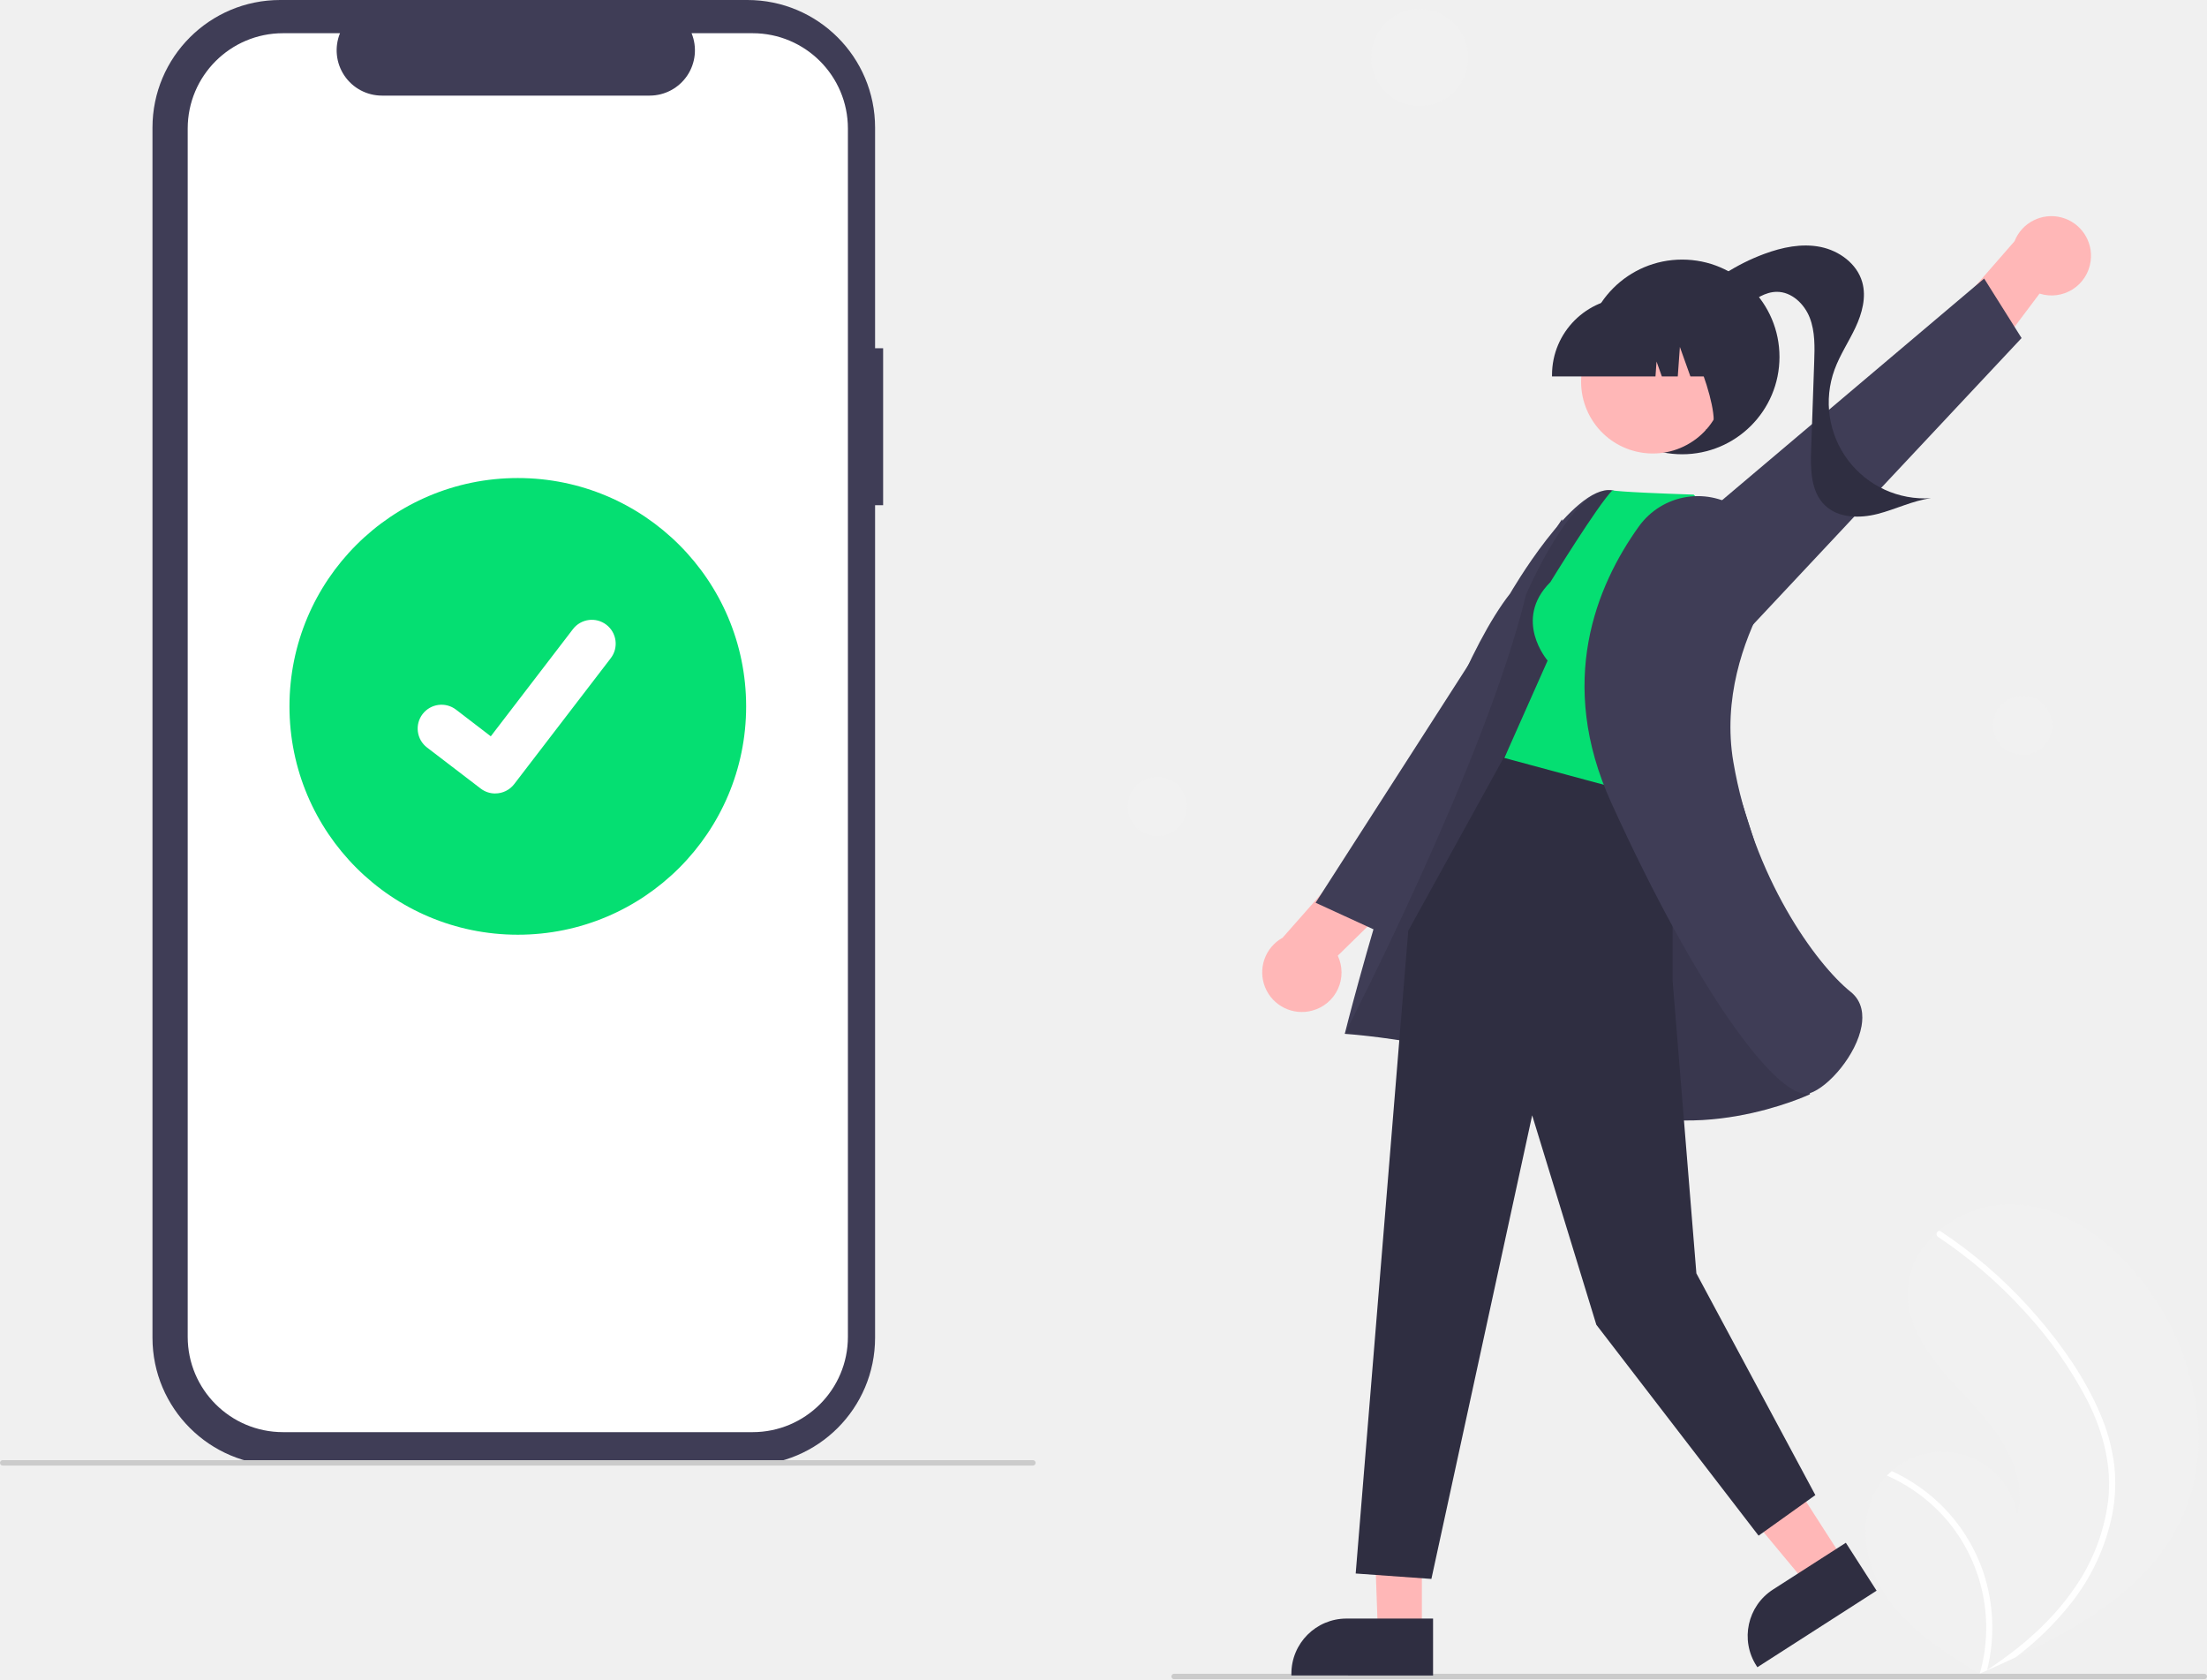
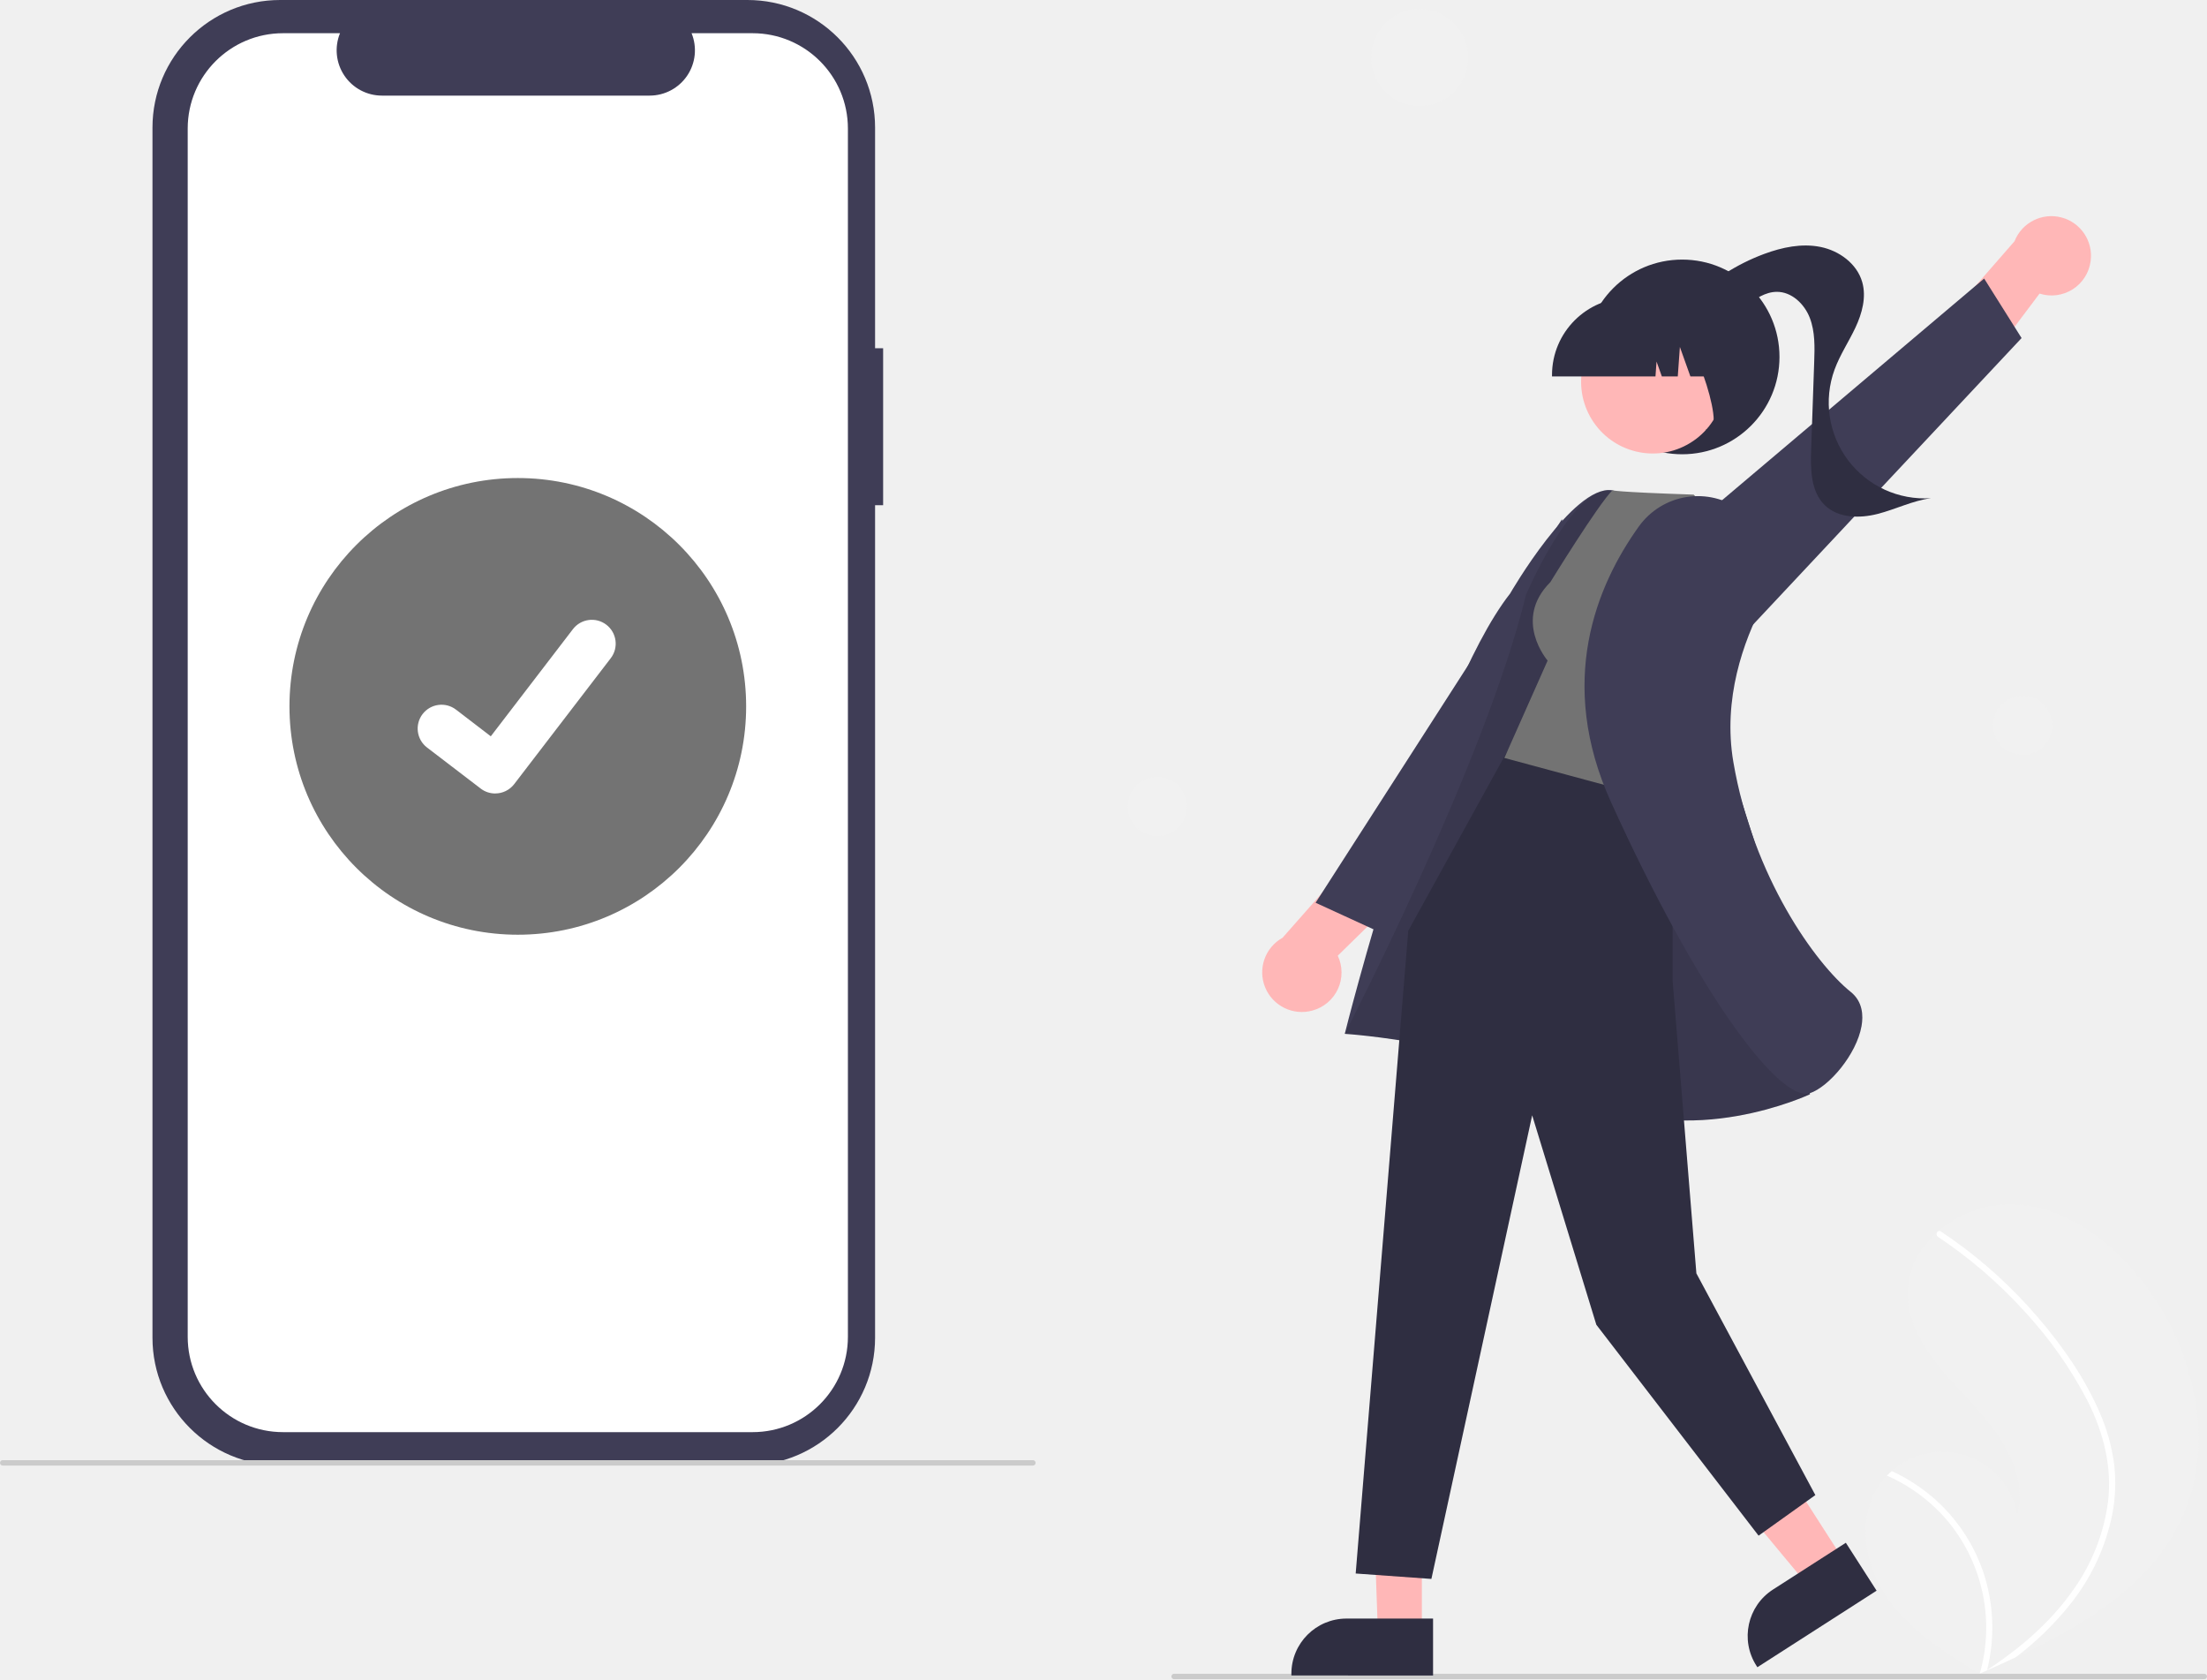
<svg xmlns="http://www.w3.org/2000/svg" width="816.215" height="621" viewBox="0 0 816.215 621" role="img" artist="Katerina Limpitsouni" source="https://undraw.co/">
  <path d="M518.501,268.281h-2.978V186.711A47.211,47.211,0,0,0,468.313,139.5H295.495a47.211,47.211,0,0,0-47.211,47.211V634.212a47.211,47.211,0,0,0,47.211,47.211H468.312a47.211,47.211,0,0,0,47.211-47.211v-307.868h2.978Z" transform="translate(-191.8923 -139.5)" fill="#3f3d56" />
  <path d="M470.217,151.783H447.659A16.75,16.75,0,0,1,432.15,174.859H333.145a16.75,16.75,0,0,1-15.508-23.076H296.567A35.256,35.256,0,0,0,261.311,187.039V633.884a35.256,35.256,0,0,0,35.256,35.256H470.217a35.256,35.256,0,0,0,35.256-35.256h0V187.039A35.256,35.256,0,0,0,470.217,151.783Z" transform="translate(-191.8923 -139.5)" fill="#fff" />
  <path d="M573.892,681.5h-381a1,1,0,0,1,0-2h381a1,1,0,0,1,0,2Z" transform="translate(-191.8923 -139.5)" fill="#cbcbcb" />
-   <circle id="baf12095-0797-4180-a98d-6422936d747a" data-name="Ellipse 44" cx="191.5" cy="261.234" r="84.446" fill="#05df72" />
+   <circle id="baf12095-0797-4180-a98d-6422936d747a" data-name="Ellipse 44" cx="191.5" cy="261.234" r="84.446" fill="#737373" />
  <path id="b582f34e-fd02-4670-b1d8-d23f069ed737-178" data-name="Path 395" d="M375.024,432.947a8.758,8.758,0,0,1-5.269-1.751l-.094-.071-19.846-15.182a8.819,8.819,0,1,1,10.732-13.998l12.855,9.858L403.778,372.174a8.816,8.816,0,0,1,12.36-1.633l.003.002-.189.262.194-.262a8.826,8.826,0,0,1,1.631,12.362l-35.729,46.592a8.821,8.821,0,0,1-7.015,3.439Z" transform="translate(-191.8923 -139.5)" fill="#fff" />
  <path d="M886.137,689.8a26.263,26.263,0,0,1,3.606-4.595c.565-.586,1.16-1.137,1.774-1.674a28.142,28.142,0,0,1,46.402,16.007c4.124-15.252-6.612-30.276-17.406-41.816-10.8-11.536-23.143-24.191-23.081-39.998.03-8.796,4.333-16.643,10.829-22.46.2-.176.401-.352.605-.522a41.071,41.071,0,0,1,28.288-9.858c19.199,1.028,35.963,13.932,47.605,29.238,18.739,24.627,26.95,59.197,13.832,87.231-11.539,24.656-36.149,39.298-61.265,51.069q-5.261,2.466-10.501,4.783c-.023.006-.048.023-.071.029-.168.074-.336.148-.494.224-.721.318-1.442.636-2.157.95l.331.216,1.033.669c-.358-.217-.712-.427-1.07-.644-.107-.066-.219-.127-.325-.193-12.336-7.402-24.843-15.232-33.365-26.788C881.867,719.67,878.313,702.484,886.137,689.8Z" transform="translate(-191.8923 -139.5)" fill="#f1f1f1" />
  <path d="M968.44,661.936a69.818,69.818,0,0,1,5.376,19.53,60.624,60.624,0,0,1-.731,18.012,77.675,77.675,0,0,1-15.577,33.322,111.792,111.792,0,0,1-20.182,19.62q-5.26,2.466-10.501,4.783c-.023.006-.048.023-.072.029-.168.074-.336.148-.494.224-.721.318-1.442.636-2.157.95l.331.216,1.033.669c-.358-.217-.712-.427-1.07-.644-.106-.066-.219-.127-.325-.193a61.796,61.796,0,0,0-11.207-55.647A62.325,62.325,0,0,0,889.743,685.205c.564-.586,1.16-1.137,1.774-1.674a64.619,64.619,0,0,1,9.904,5.655,63.317,63.317,0,0,1,23.959,31.74,64.735,64.735,0,0,1,1.405,36.188c.619-.405,1.241-.82,1.845-1.234,11.492-7.75,22.083-17.057,30.061-28.471a72.261,72.261,0,0,0,12.822-32.585c1.529-12.834-1.682-25.454-7.412-36.905a151.257,151.257,0,0,0-23.696-33.67,171.872,171.872,0,0,0-31.776-27.322,1.236,1.236,0,0,1-.366-1.664,1.051,1.051,0,0,1,.605-.522.915.915,0,0,1,.78.158c1.44.961,2.868,1.931,4.279,2.929a173.822,173.822,0,0,1,31.765,29.016C954.721,637.4,962.94,649.126,968.44,661.936Z" transform="translate(-191.8923 -139.5)" fill="#fff" />
  <circle id="ae2e9f9a-ed63-4994-961d-af4fbb6f5199" data-name="Ellipse 44" cx="525.042" cy="21.276" r="17.934" fill="#f1f1f1" />
  <circle id="b777be60-18da-4893-88a8-55a275d98bc2" data-name="Ellipse 44" cx="748.042" cy="268.276" r="10.934" fill="#f1f1f1" />
  <circle id="a703acd2-aa23-4bff-9a86-75b7d9a928c1" data-name="Ellipse 44" cx="428.042" cy="298.276" r="10.934" fill="#f1f1f1" />
  <path d="M626.108,760.5h381a1,1,0,1,0,0-2h-381a1,1,0,0,0,0,2Z" transform="translate(-191.8923 -139.5)" fill="#cbcbcb" />
  <path d="M965.062,236.135a14.652,14.652,0,0,0-28.137-7.426l-30.917,35.444,9.072,25.337,31.093-41.415A14.573,14.573,0,0,0,965.062,236.135Z" transform="translate(-191.8923 -139.5)" fill="#ffb7b7" />
  <polygon points="645.013 234.549 747.642 125.02 733.799 103.012 605.076 211.876 645.013 234.549" fill="#3f3d56" />
  <circle cx="622.108" cy="132" r="36" fill="#2f2e41" />
  <path d="M816.894,251.163A75.485,75.485,0,0,1,844.357,233.404c6.639-2.459,13.865-3.979,20.805-2.582,6.941,1.397,13.504,6.198,15.44,13.008,1.583,5.568-.052,11.564-2.509,16.806-2.457,5.242-5.738,10.102-7.725,15.54a35.468,35.468,0,0,0,35.689,47.562c-6.819.914-13.105,4.119-19.771,5.825-6.666,1.706-14.533,1.59-19.486-3.185-5.241-5.052-5.346-13.267-5.093-20.542q.565-16.222,1.13-32.445c.192-5.515.356-11.208-1.633-16.356-1.989-5.148-6.716-9.656-12.235-9.609-4.183.035-7.885,2.569-11.239,5.068-3.354,2.499-6.905,5.165-11.071,5.536-4.166.372-8.923-2.711-8.611-6.882Z" transform="translate(-191.8923 -139.5)" fill="#2f2e41" />
  <path d="M677.269,513.223a14.652,14.652,0,0,1-11.039-26.925l31.101-35.284,26.305,5.683-36.997,36.238a14.573,14.573,0,0,1-9.369,20.287Z" transform="translate(-191.8923 -139.5)" fill="#ffb7b7" />
  <polygon points="587.698 247.405 510.183 344.705 486.555 333.857 577.665 192.012 587.698 247.405" fill="#3f3d56" />
  <polygon points="525.848 541.211 507.374 540.921 509.596 603.887 525.845 603.887 525.848 541.211" fill="#ffb7b7" />
  <path d="M721.882,738.082l-32.001-.001h-.001A20.395,20.395,0,0,0,669.486,758.474v.663l52.395.002Z" transform="translate(-191.8923 -139.5)" fill="#2f2e41" />
  <polygon points="648.165 524.511 627.984 537.467 668.352 586.032 682.026 577.253 648.165 524.511" fill="#ffb7b7" />
  <path d="M874.54,710.049,847.611,727.338l-.001.001a20.395,20.395,0,0,0-6.143,28.179l.358.558,44.091-28.307Z" transform="translate(-191.8923 -139.5)" fill="#2f2e41" />
  <path d="M847.247,471.74s-44.84-148.927-59.25-150.94-37.628,38.213-37.628,38.213c-30.103,38.408-61.144,162.821-61.144,162.821s51.747,3.238,89.573,23.363,82.468-1.019,82.468-1.019Z" transform="translate(-191.8923 -139.5)" fill="#3f3d56" />
  <path d="M847.247,471.74s-44.84-148.927-59.25-150.94-31.731,38.621-31.731,38.621c-15,62-67.041,162.413-67.041,162.413s51.747,3.238,89.573,23.363,82.468-1.019,82.468-1.019Z" transform="translate(-191.8923 -139.5)" opacity="0.1" style="isolation:isolate" />
  <polygon points="618.567 287.682 618.567 362.517 627.374 470.921 671.374 552.921 650.374 567.921 590.374 489.921 566.643 412.472 529.374 583.921 501.374 581.921 520.82 344.21 557.721 277.3 618.567 287.682" fill="#2f2e41" />
-   <path d="M765.25,354.8c-14,14-1,29-1,29l-16,36,63,17,22.016-98.378-15-16c-30-1-30.016-1.622-30.016-1.622C782.994,325.944,765.25,354.8,765.25,354.8Z" transform="translate(-191.8923 -139.5)" fill="#05df72" />
+   <path d="M765.25,354.8c-14,14-1,29-1,29l-16,36,63,17,22.016-98.378-15-16c-30-1-30.016-1.622-30.016-1.622C782.994,325.944,765.25,354.8,765.25,354.8Z" transform="translate(-191.8923 -139.5)" fill="#737373" />
  <path d="M835.803,328.23a26.884,26.884,0,0,0-37.777,5.913c-15.838,22.052-30.482,57.661-10.305,102.072,32.399,71.31,60.593,107.814,72.055,107.811a4.56,4.56,0,0,0,1.473-.231c7.055-2.394,17.256-14.332,19.103-24.853.661-3.766.504-9.011-4-12.612-12.936-10.346-36.158-42.562-43.402-84.964-4.003-23.43,3.76-44.772,10.978-58.55a26.879,26.879,0,0,0-7.777-34.329h0Z" transform="translate(-191.8923 -139.5)" fill="#3f3d56" />
  <circle cx="803.14" cy="280.711" r="26.5" transform="translate(-228.1167 280.1343) rotate(-28.6632)" fill="#ffb7b7" />
  <path d="M765.872,278.707h38.266l.393-5.494,1.962,5.494h5.892l.778-10.889,3.889,10.889h11.401v-.539a28.624,28.624,0,0,0-28.592-28.592h-5.395A28.624,28.624,0,0,0,765.872,278.168Z" transform="translate(-191.8923 -139.5)" fill="#2f2e41" />
  <path d="M822.67,298.454,839,293.156V253.5H808.156l.764.762C819.544,264.873,831.36,302.519,822.67,298.454Z" transform="translate(-191.8923 -139.5)" fill="#2f2e41" />
</svg>
